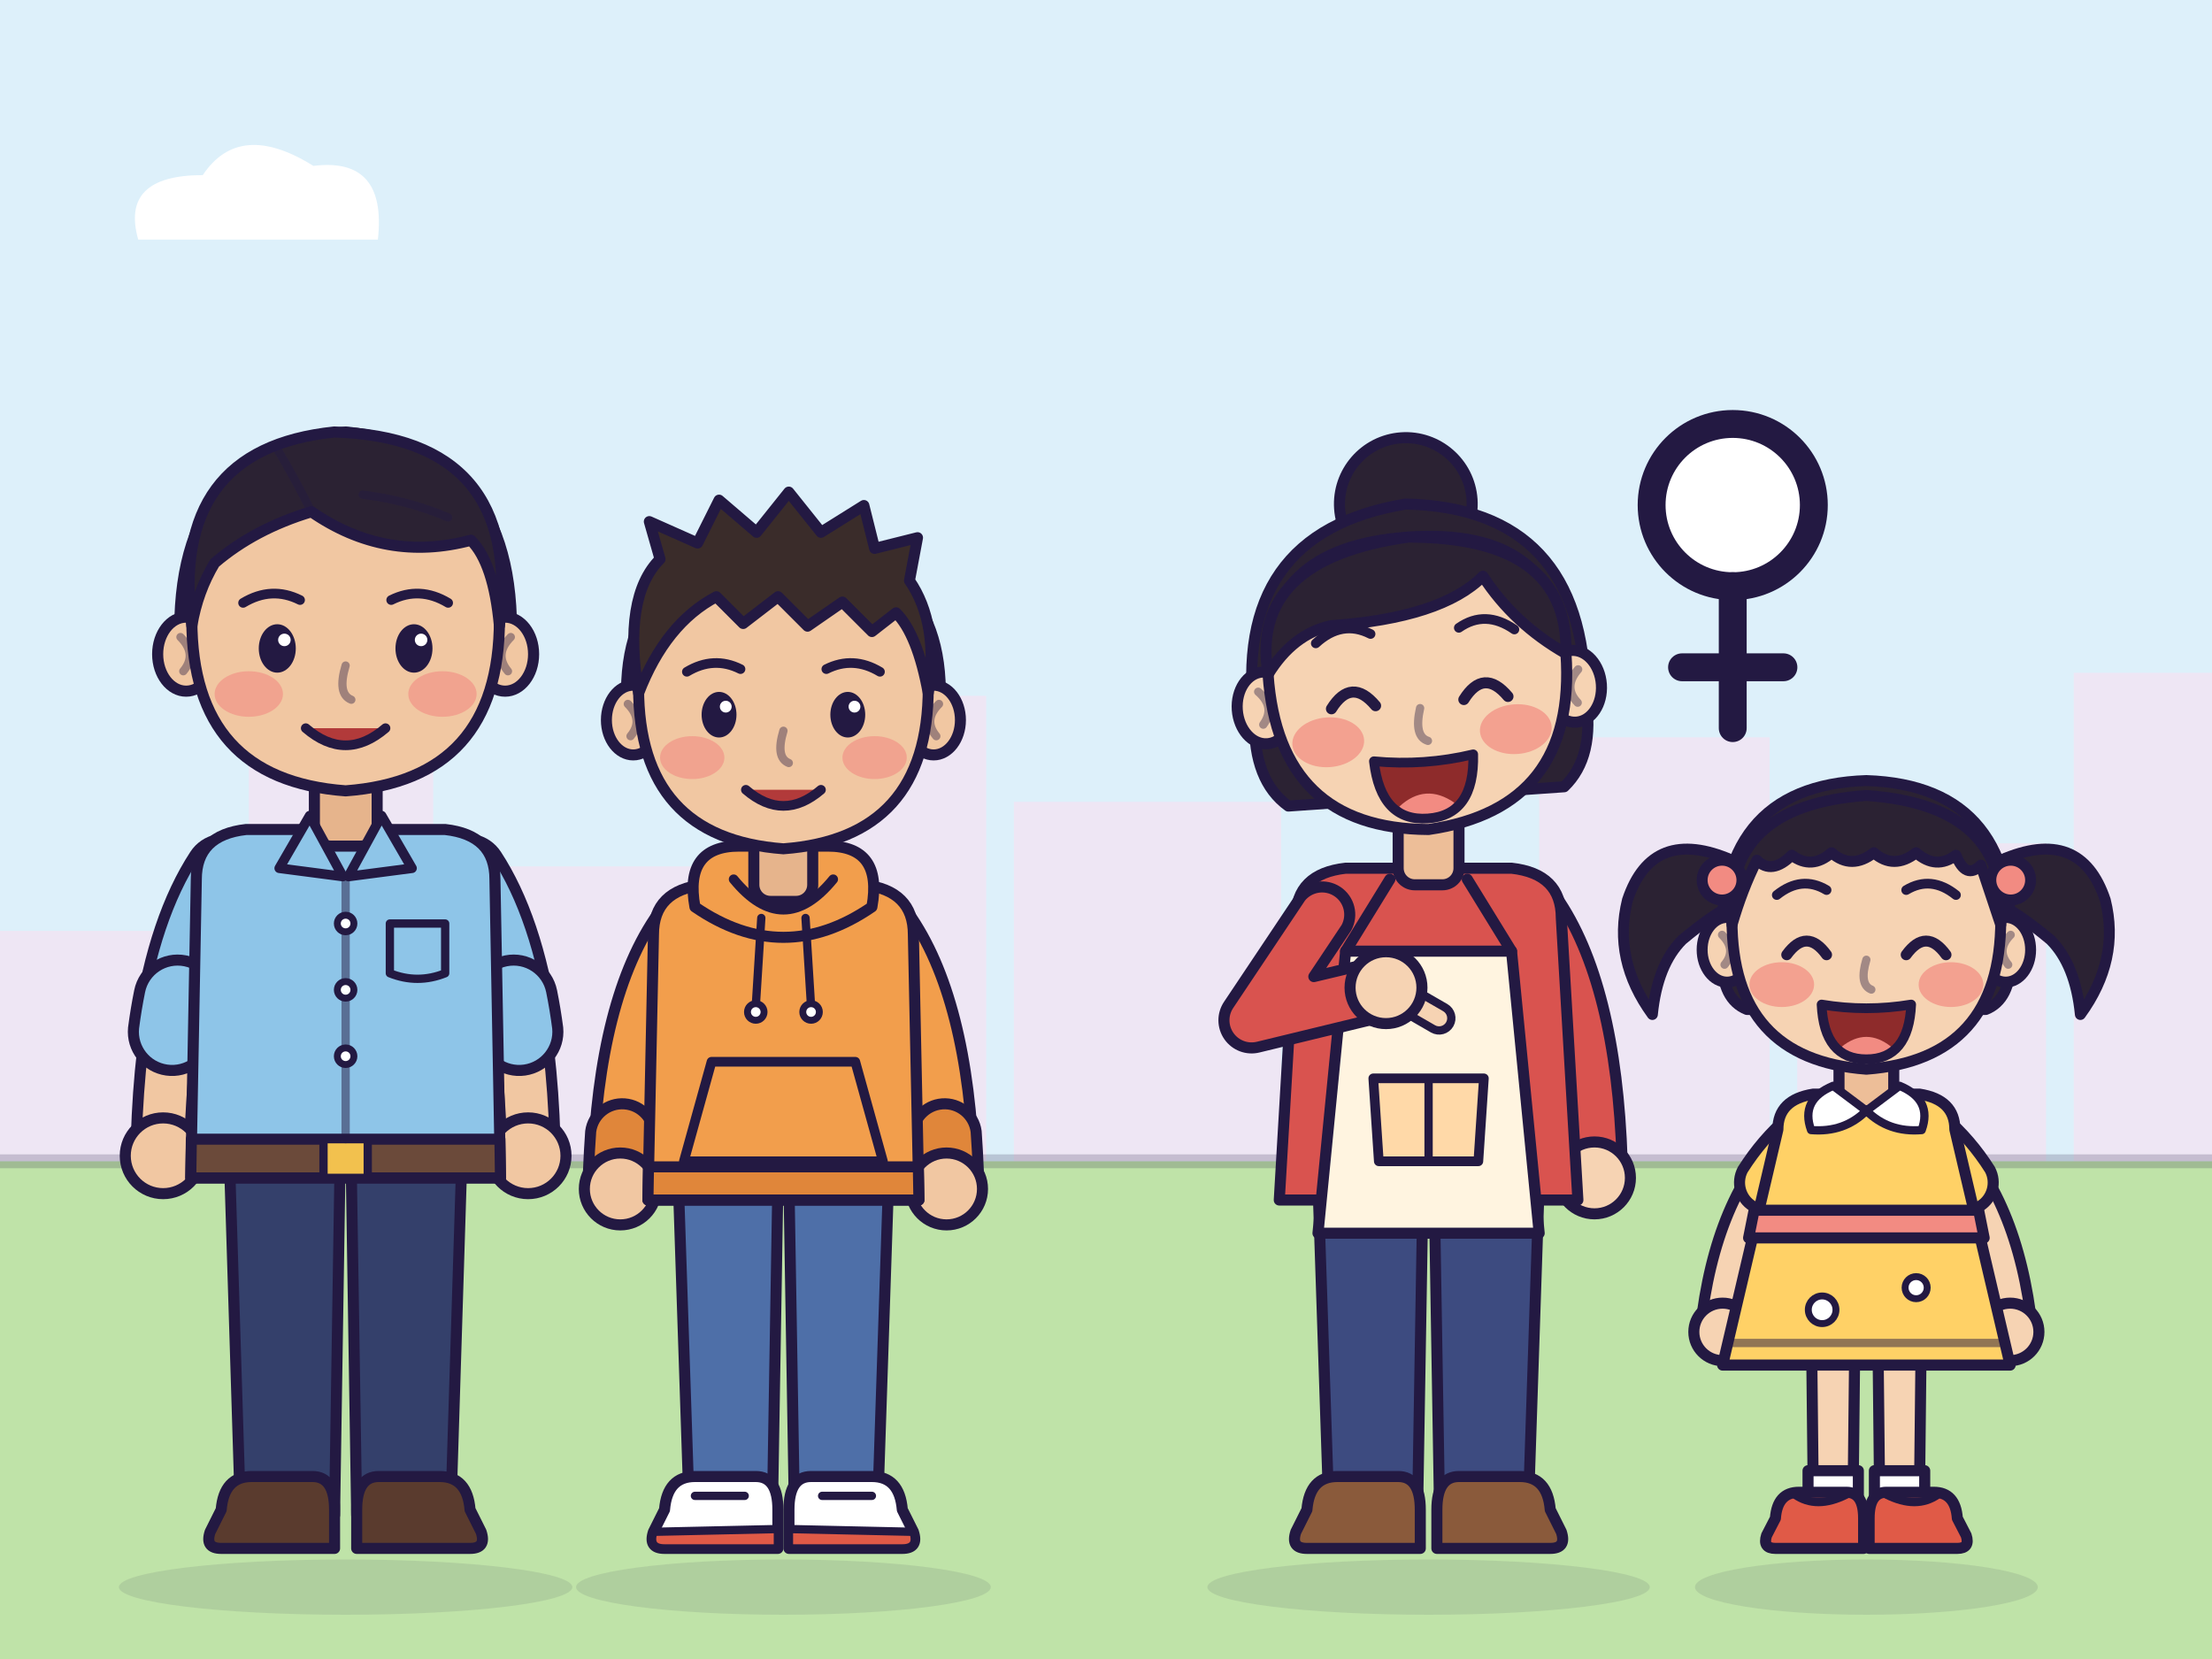
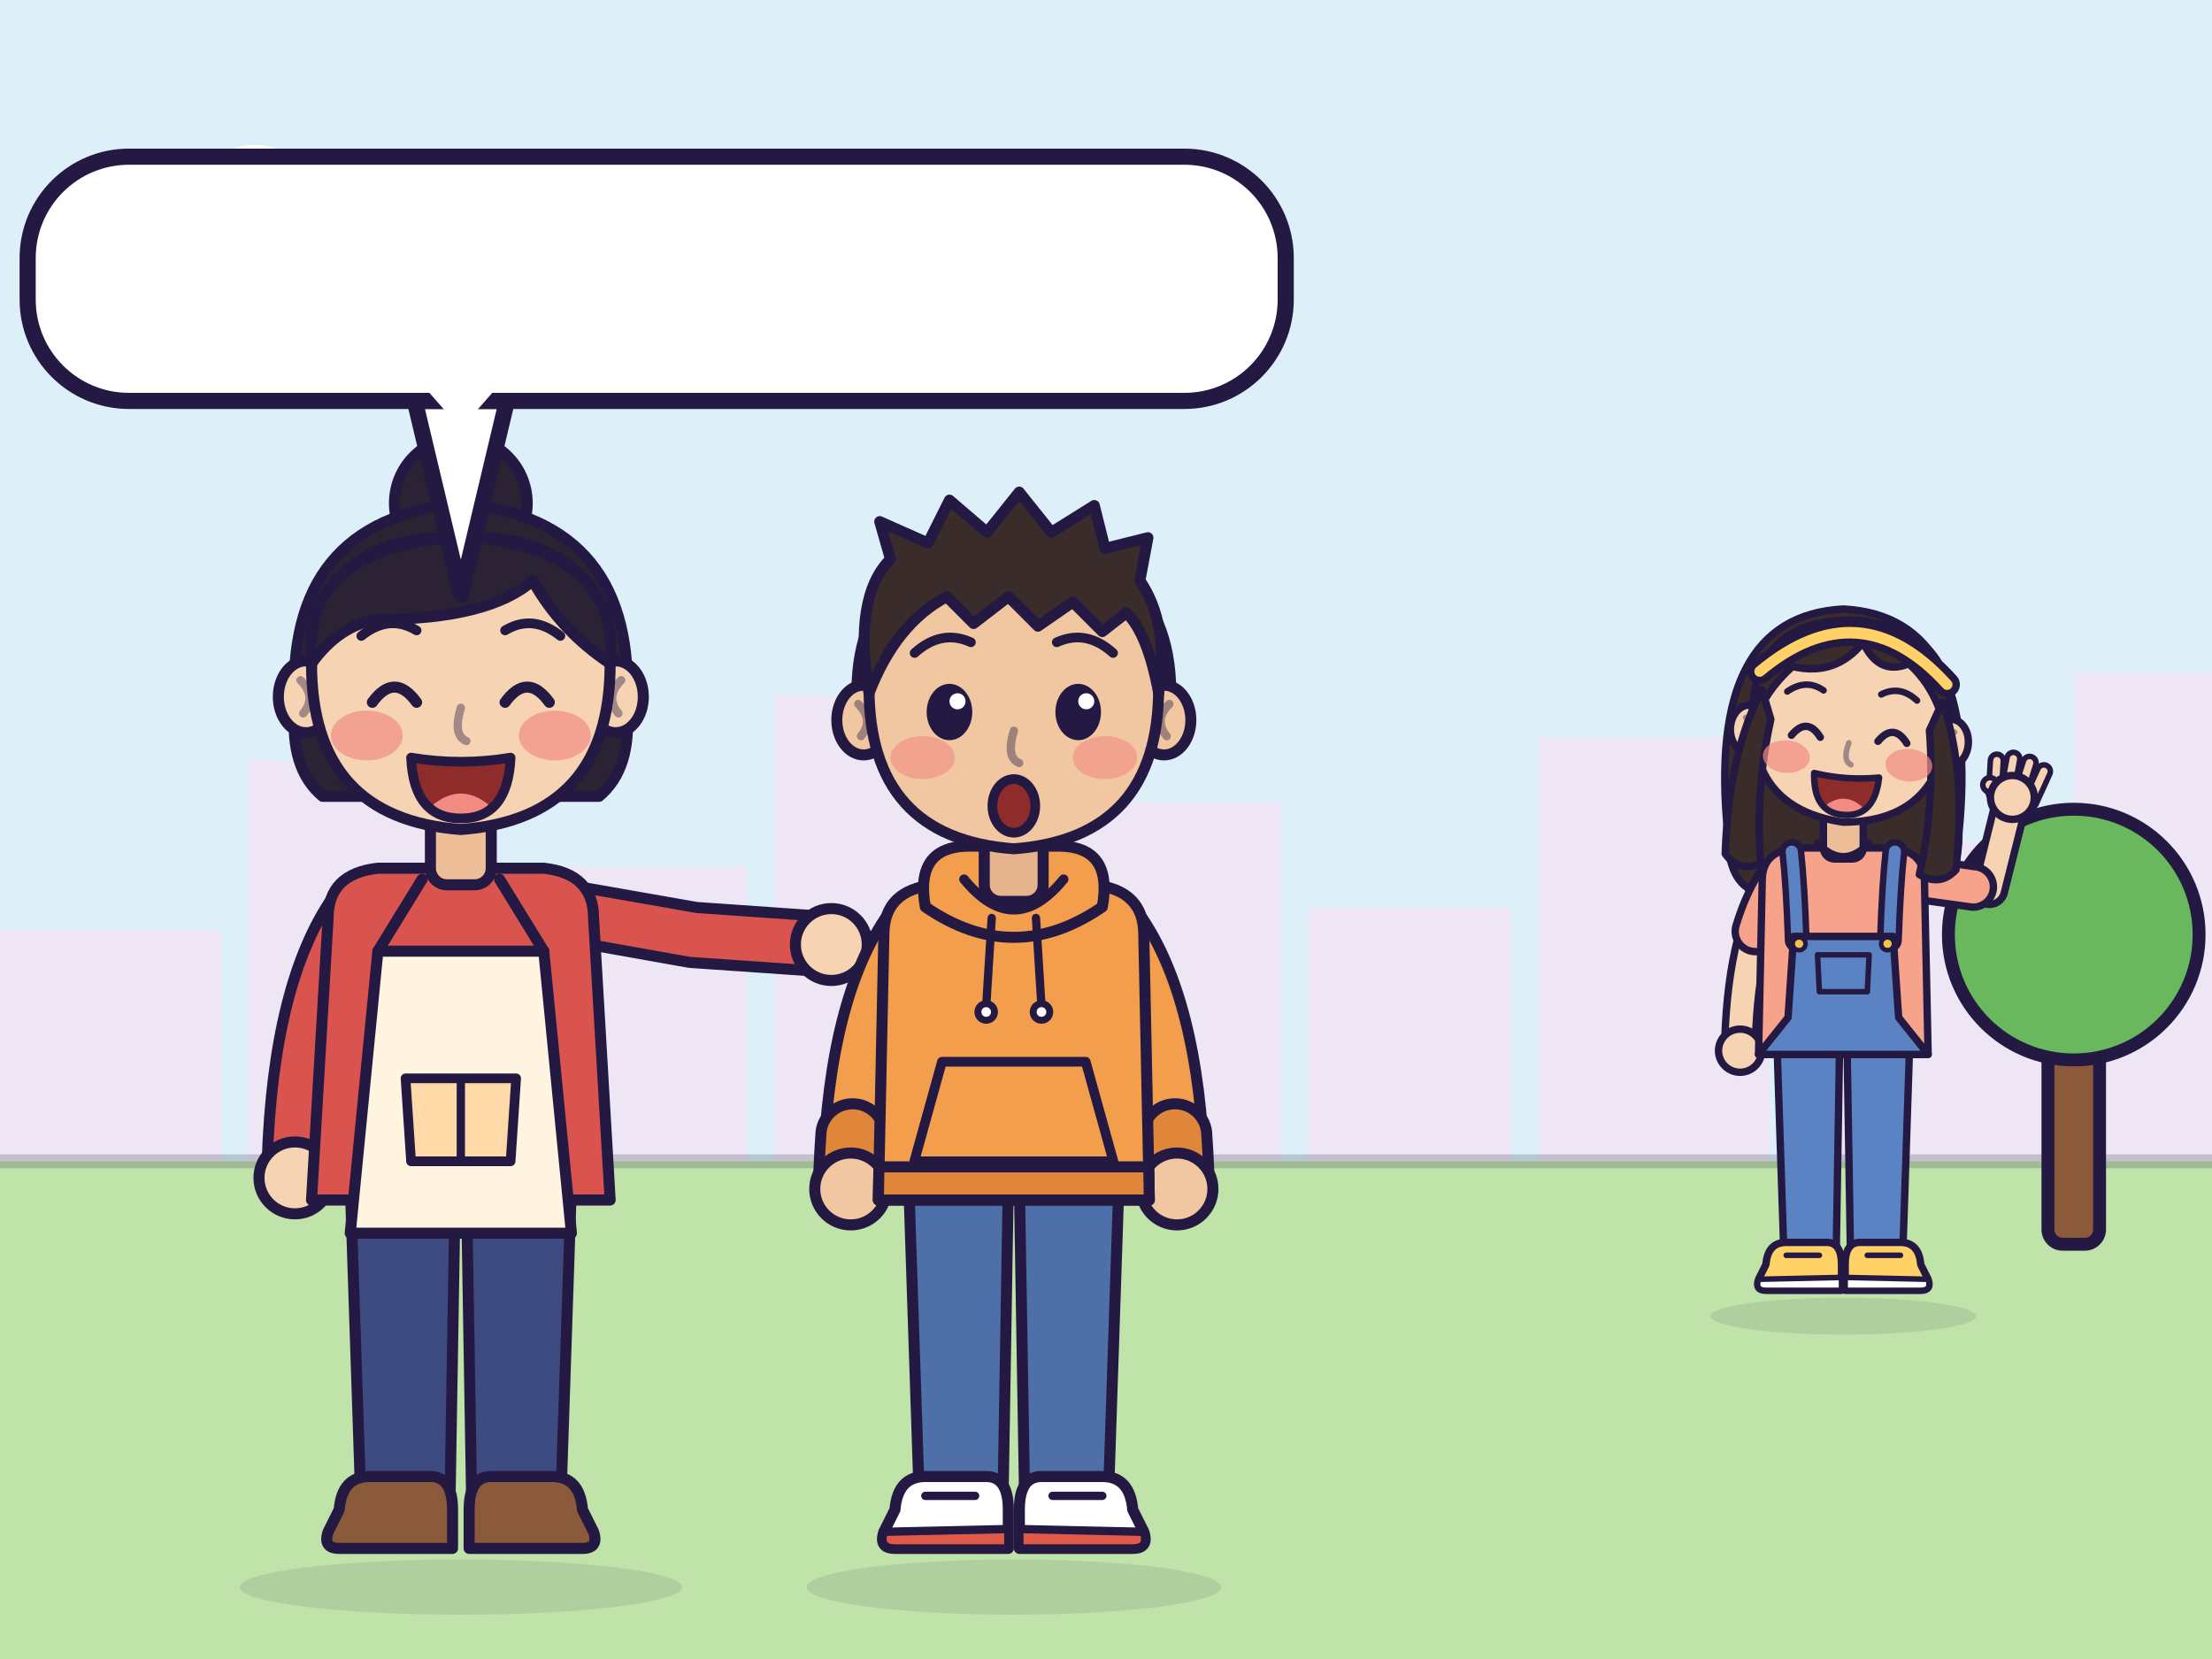
- <svg xmlns="http://www.w3.org/2000/svg" viewBox="0 0 480 360" role="img" aria-label="Mom and Little Sister (female) on the right, under the female sign ♀; Dad and Big Brother on the left.">
+ <svg xmlns="http://www.w3.org/2000/svg" viewBox="0 0 480 360" role="img" aria-label="Mom asks Big Brother, pointing at a girl waving from far away: &quot;那个女孩子是谁？&quot;">
  <g stroke="#231942" stroke-width="3.5" stroke-linejoin="round" stroke-linecap="round">
    <rect x="0" y="0" width="480" height="360" fill="#DDF0FA" stroke="none" />
    <rect x="0" y="202" width="48" height="50" fill="#EEE6F4" stroke="none" />
    <rect x="54" y="165" width="40" height="87" fill="#EEE6F4" stroke="none" />
    <rect x="100" y="188" width="62" height="64" fill="#EEE6F4" stroke="none" />
    <rect x="168" y="151" width="46" height="101" fill="#EEE6F4" stroke="none" />
    <rect x="220" y="174" width="58" height="78" fill="#EEE6F4" stroke="none" />
    <rect x="284" y="197" width="44" height="55" fill="#EEE6F4" stroke="none" />
    <rect x="334" y="160" width="50" height="92" fill="#EEE6F4" stroke="none" />
    <rect x="390" y="183" width="54" height="69" fill="#EEE6F4" stroke="none" />
    <rect x="450" y="146" width="30" height="106" fill="#EEE6F4" stroke="none" />
    <rect x="0" y="252" width="480" height="108" fill="#BFE3A8" stroke="none" />
    <path d="M0 252L480 252" fill="none" stroke-width="3" opacity="0.2" />
    <path d="M30 52Q26 38 44 38Q52 26 68 36Q84 34 82 52Z" fill="#FFFFFF" stroke="none" />
-     <g transform="translate(376 158) scale(1.1 1.1)">
-       <g class="prop p-gender target bob">
-         <circle cx="0" cy="-44" r="16" fill="#FFFFFF" stroke-width="5.5" />
-         <path d="M0-28L0 0M-10-12L10-12" fill="none" stroke-width="5.5" />
-       </g>
-     </g>
-     <g transform="translate(75 336) scale(0.6 0.6)">
-       <g class="char c-1 ch-baba">
+     <g transform="translate(450 270) scale(0.8 0.8)">
+       <g class="prop p-tree">
+         <rect x="-7" y="-60" width="14" height="60" rx="4" fill="#8A5A3B" />
+         <circle cx="0" cy="-84" r="34" fill="#69B85E" />
+       </g>
+     </g>
+     <g transform="translate(100 336) scale(0.6 0.6)">
+       <g class="char c-1 ch-mama">
        <g transform="translate(-150 -432)">
-           <ellipse class="shadow" cx="150" cy="446" rx="82" ry="10" fill="#231942" stroke="none" opacity="0.1" />
+           <ellipse class="shadow" cx="150" cy="446" rx="80" ry="10" fill="#231942" stroke="none" opacity="0.1" />
          <g class="figure" stroke="#231942" stroke-width="4" stroke-linejoin="round" stroke-linecap="round">
            <g class="legs">
-               <path d="M108 292L148 292L146 420L112 420Z" fill="#34406B" />
-               <path d="M192 292L152 292L154 420L188 420Z" fill="#34406B" />
-               <path d="M146 418Q146 406 138 406L116 406Q106 406 105 418L101 426Q99 432 105 432L146 432Z" fill="#5A3B2E" />
-               <path d="M154 418Q154 406 162 406L184 406Q194 406 195 418L199 426Q201 432 195 432L154 432Z" fill="#5A3B2E" />
-             </g>
-             <g transform="translate(150 292)">
+               <path d="M110 300L148 300L146 420L114 420Z" fill="#3D4B80" />
+               <path d="M190 300L152 300L154 420L186 420Z" fill="#3D4B80" />
+               <path d="M147 418Q147 406 139 406L117 406Q107 406 106 418L102 426Q100 432 106 432L147 432Z" fill="#8A5A3B" />
+               <path d="M153 418Q153 406 161 406L183 406Q193 406 194 418L198 426Q200 432 194 432L153 432Z" fill="#8A5A3B" />
+             </g>
+             <g transform="translate(150 300)">
              <g class="upper">
-                 <g transform="translate(-150 -292)">
-                   <g transform="translate(194 188)">
-                     <g class="arm-left">
-                       <g transform="translate(-194 -188)">
-                         <path d="M185.9 193.3Q204.4 221.7 206.3 284.3A9.7 9.7 0 0 0 225.7 283.7Q223.6 215.7 202.1 182.7A9.7 9.7 0 0 0 185.9 193.3Z" fill="#F1C7A2" />
-                         <path d="M183.5 194.8Q195.2 212.8 200.2 245.5A12.5 12.5 0 0 0 224.9 241.7Q219.2 203.7 204.5 181.2A12.5 12.5 0 0 0 183.5 194.8Z" fill="#8EC5E8" />
-                         <path d="M197 236Q198.1 241.6 199 247.7A14 14 0 0 0 226.7 243.8Q225.8 236.9 224.5 230.5A14 14 0 0 0 197 236Z" fill="#8EC5E8" />
-                         <circle class="hand" cx="216" cy="290" r="13.7" fill="#F1C7A2" />
-                       </g>
-                     </g>
-                   </g>
-                   <g transform="translate(106 188)">
+                 <g transform="translate(-150 -300)">
+                   <g transform="translate(188 202)">
+                     <g class="arm-left act">
+                       <g transform="translate(-188 -202)">
+                         <path d="M186.3 211.8L232.4 220A10 10 0 0 0 233.4 220.1L278.3 223.2A10 10 0 0 0 279.7 203.3L235.3 200.2L189.7 192.2A10 10 0 0 0 186.3 211.8Z" fill="#D9534F" />
+                         <path d="M283.7 218L305.7 219.6A4.4 4.4 0 0 0 306.3 210.7L284.3 209.2A4.4 4.4 0 0 0 283.7 218Z" fill="#F6D3B3" stroke-width="3" />
+                         <circle class="hand" cx="284" cy="213.6" r="13" fill="#F6D3B3" />
+                       </g>
+                     </g>
+                   </g>
+                   <g transform="translate(112 202)">
                    <g class="arm-right">
-                       <g transform="translate(-106 -188)">
-                         <path d="M97.9 182.7Q76.4 215.7 74.3 283.7A9.7 9.7 0 0 0 93.7 284.3Q95.6 221.7 114.1 193.3A9.7 9.7 0 0 0 97.9 182.7Z" fill="#F1C7A2" />
-                         <path d="M95.5 181.2Q80.8 203.7 75.1 241.7A12.5 12.5 0 0 0 99.8 245.5Q104.8 212.8 116.5 194.8A12.5 12.5 0 0 0 95.5 181.2Z" fill="#8EC5E8" />
-                         <path d="M75.5 230.5Q74.2 236.9 73.3 243.8A14 14 0 0 0 101 247.7Q101.9 241.6 103 236A14 14 0 0 0 75.5 230.5Z" fill="#8EC5E8" />
-                         <circle class="hand" cx="84" cy="290" r="13.7" fill="#F1C7A2" />
+                       <g transform="translate(-112 -202)">
+                         <path d="M103.8 196.3Q82.1 227.5 80 291.7A10 10 0 0 0 100 292.3Q101.9 234.1 120.2 207.7A10 10 0 0 0 103.8 196.3Z" fill="#D9534F" />
+                         <circle class="hand" cx="90" cy="298" r="13" fill="#F6D3B3" />
                      </g>
                    </g>
                  </g>
                  <g class="body">
-                     <path d="M96 190Q96 174 114 172L186 172Q204 174 204 190L206 298L94 298Z" fill="#8EC5E8" />
-                     <path d="M94.2 284L205.8 284L206 298L94 298Z" fill="#6B4A3A" />
-                     <path d="M142 284L158 284L158 298L142 298Z" fill="#F2C14E" stroke-width="3" />
+                     <path d="M102 204Q102 188 120 186L180 186Q198 188 198 204L204 306L96 306Z" fill="#D9534F" />
+                     <path class="apron" d="M120 216L180 216L190 318L110 318Z" fill="#FFF4E0" />
+                     <path d="M120 216L136 190M180 216L164 190" fill="none" stroke-width="4" />
+                     <path d="M130 262L170 262L168 292L132 292Z" fill="#FFD9A8" stroke-width="3.5" />
+                     <path d="M150 262L150 292" fill="none" stroke-width="3" />
                    <g class="neck">
-                       <rect x="138.7" y="150" width="22.7" height="28" rx="6" fill="#E6B48C" />
-                     </g>
-                     <g class="collar">
-                       <path d="M137 167L126 186L149 189Z" fill="#8EC5E8" stroke-width="3.5" />
-                       <path d="M163 167L174 186L151 189Z" fill="#8EC5E8" stroke-width="3.5" />
-                     </g>
-                     <path d="M150 189L150 284" fill="none" stroke-width="3" opacity="0.5" />
-                     <g class="buttons">
-                       <circle cx="150" cy="206" r="3" fill="#FFFFFF" stroke-width="2.5" />
-                       <circle cx="150" cy="230" r="3" fill="#FFFFFF" stroke-width="2.5" />
-                       <circle cx="150" cy="254" r="3" fill="#FFFFFF" stroke-width="2.5" />
-                     </g>
-                     <path d="M166 206L186 206L186 224Q176 228 166 224Z" fill="#8EC5E8" stroke-width="3" />
-                   </g>
-                   <g transform="translate(150 158)">
+                       <rect x="139" y="164" width="22" height="28" rx="6" fill="#EDBE98" />
+                     </g>
+                   </g>
+                   <g transform="translate(150 172)">
                    <g class="head">
-                       <g transform="translate(-150 -158)">
-                         <g transform="translate(150 102.4) scale(1.03)" stroke-width="3.9">
+                       <g transform="translate(-150 -172)">
+                         <g transform="translate(150 118) scale(1)" stroke-width="4">
                          <g class="hair-back">
-                             <path d="M-58 6Q-62-66 0-72Q62-66 58 6Z" fill="#2B2233" />
+                             <circle cx="0" cy="-64" r="24" fill="#2B2233" />
+                             <path d="M-60 10Q-64-58 0-64Q64-58 60 10Q62 32 50 42L-50 42Q-62 32-60 10Z" fill="#2B2233" />
                          </g>
                          <g class="ears">
-                             <ellipse cx="-56" cy="6" rx="10" ry="13" fill="#F1C7A2" />
-                             <ellipse cx="56" cy="6" rx="10" ry="13" fill="#F1C7A2" />
-                             <path d="M-58 0Q-52 6-57 12" fill="none" stroke-width="2.9" opacity="0.4" />
-                             <path d="M58 0Q52 6 57 12" fill="none" stroke-width="2.9" opacity="0.4" />
-                           </g>
-                           <path class="face" d="M-54-6Q-54-52 0-52Q54-52 54-6Q54 50 0 54Q-54 50-54-6Z" fill="#F1C7A2" />
+                             <ellipse cx="-56" cy="6" rx="10" ry="13" fill="#F6D3B3" />
+                             <ellipse cx="56" cy="6" rx="10" ry="13" fill="#F6D3B3" />
+                             <path d="M-58 0Q-52 6-57 12" fill="none" stroke-width="3" opacity="0.4" />
+                             <path d="M58 0Q52 6 57 12" fill="none" stroke-width="3" opacity="0.4" />
+                           </g>
+                           <path class="face" d="M-54-6Q-54-52 0-52Q54-52 54-6Q54 50 0 54Q-54 50-54-6Z" fill="#F6D3B3" />
                          <g class="hair">
-                             <path d="M-54-4Q-62-66-4-72Q62-70 54-4Q52-26 44-34Q14-26-12-44Q-32-38-46-26Q-52-16-54-4Z" fill="#2B2233" />
-                             <path d="M-12-44Q-18-56-24-66M6-50Q22-48 36-42" fill="none" stroke-width="2.9" opacity="0.5" />
+                             <path d="M-54-6Q-58-48 0-52Q58-48 54-6Q36-18 26-36Q10-22-30-22Q-44-20-54-6Z" fill="#2B2233" />
                          </g>
                          <g class="cheeks">
-                             <ellipse cx="-34" cy="20" rx="12" ry="8" fill="#F28B82" stroke="none" opacity="0.6" />
-                             <ellipse cx="34" cy="20" rx="12" ry="8" fill="#F28B82" stroke="none" opacity="0.6" />
+                             <ellipse cx="-34" cy="20" rx="13" ry="9" fill="#F28B82" stroke="none" opacity="0.7" />
+                             <ellipse cx="34" cy="20" rx="13" ry="9" fill="#F28B82" stroke="none" opacity="0.7" />
                          </g>
                          <g class="brows">
-                             <path d="M-36-12Q-26-18-16-13M16-13Q26-18 36-12" fill="none" stroke-width="3.4" />
+                             <path d="M-36-16Q-26-24-16-18M16-18Q26-24 36-16" fill="none" stroke-width="3.5" />
                          </g>
                          <g transform="translate(0 4)">
                            <g class="eyes">
                              <g transform="translate(0 -4)">
-                                 <ellipse cx="-24" cy="4" rx="6.5" ry="8.5" fill="#231942" stroke="none" />
-                                 <ellipse cx="24" cy="4" rx="6.5" ry="8.5" fill="#231942" stroke="none" />
-                                 <circle cx="-21.5" cy="1" r="2.2" fill="#FFFFFF" stroke="none" />
-                                 <circle cx="26.5" cy="1" r="2.2" fill="#FFFFFF" stroke="none" />
+                                 <path d="M-32 8Q-24-3-16 8M16 8Q24-3 32 8" fill="none" stroke-width="4" />
                              </g>
                            </g>
                          </g>
                          <g class="nose">
-                             <path d="M0 10Q-3 20 2 22" fill="none" stroke-width="2.9" opacity="0.4" />
+                             <path d="M0 10Q-3 20 2 22" fill="none" stroke-width="3" opacity="0.4" />
                          </g>
                          <g class="mouth">
-                             <path d="M-14 32Q0 44 14 32" fill="#B23A3A" stroke-width="3.4" />
+                             <path d="M-18 28Q0 31 18 28Q17 50 0 50Q-17 50-18 28Z" fill="#8E2B2B" stroke="none" />
+                             <path d="M-10 45Q0 37 10 45Q6 50 0 50Q-6 50-10 45Z" fill="#F28B82" stroke="none" />
+                             <path d="M-18 28Q0 31 18 28Q17 50 0 50Q-17 50-18 28Z" fill="none" stroke-width="3.5" />
                          </g>
                        </g>
                      </g>
                    </g>
                  </g>
                </g>
              </g>
            </g>
          </g>
        </g>
      </g>
    </g>
-     <g transform="translate(170 336) scale(0.6 0.6)">
+     <g transform="translate(220 336) scale(0.6 0.6)">
      <g class="char c-2 ch-gege">
        <g transform="translate(-150 -432)">
          <ellipse class="shadow" cx="150" cy="446" rx="75" ry="10" fill="#231942" stroke="none" opacity="0.1" />
          <g class="figure" stroke="#231942" stroke-width="4" stroke-linejoin="round" stroke-linecap="round">
            <g class="legs">
              <path d="M112 300L148 300L146 420L116 420Z" fill="#4E6FA8" />
              <path d="M188 300L152 300L154 420L184 420Z" fill="#4E6FA8" />
              <path d="M148 418Q148 406 140 406L118 406Q108 406 107 418L103 426Q101 432 107 432L148 432Z" fill="#FFFFFF" />
              <path d="M103 426Q101 432 107 432L148 432L148 425Z" fill="#E05A47" stroke-width="3" />
              <path d="M118 413L136 413" fill="none" stroke-width="3" />
              <path d="M152 418Q152 406 160 406L182 406Q192 406 193 418L197 426Q199 432 193 432L152 432Z" fill="#FFFFFF" />
              <path d="M197 426Q199 432 193 432L152 432L152 425Z" fill="#E05A47" stroke-width="3" />
              <path d="M182 413L164 413" fill="none" stroke-width="3" />
            </g>
            <g transform="translate(150 300)">
              <g class="upper">
                <g transform="translate(-150 -300)">
                  <g transform="translate(187 208)">
                    <g class="arm-left">
                      <g transform="translate(-187 -208)">
                        <path d="M178.8 213.8Q197.1 239.5 199 296.3A10 10 0 0 0 219 295.7Q216.9 232.8 195.2 202.2A10 10 0 0 0 178.8 213.8Z" fill="#F29E4C" />
                        <path d="M196.8 282.9Q197.3 289.4 197.5 296.4A11.5 11.5 0 0 0 220.5 295.6Q220.2 288.2 219.7 281.2A11.5 11.5 0 0 0 196.8 282.9Z" fill="#E0863A" />
                        <circle class="hand" cx="209" cy="302" r="13" fill="#F1C7A2" />
                      </g>
                    </g>
                  </g>
                  <g transform="translate(113 208)">
                    <g class="arm-right">
                      <g transform="translate(-113 -208)">
                        <path d="M104.8 202.2Q83.1 232.8 81 295.7A10 10 0 0 0 101 296.3Q102.9 239.5 121.2 213.8A10 10 0 0 0 104.8 202.2Z" fill="#F29E4C" />
                        <path d="M80.3 281.2Q79.8 288.2 79.5 295.6A11.5 11.5 0 0 0 102.5 296.4Q102.7 289.4 103.2 282.9A11.5 11.5 0 0 0 80.3 281.2Z" fill="#E0863A" />
                        <circle class="hand" cx="91" cy="302" r="13" fill="#F1C7A2" />
                      </g>
                    </g>
                  </g>
                  <g class="body">
                    <path d="M103 210Q103 194 121 192L179 192Q197 194 197 210L199 306L101 306Z" fill="#F29E4C" />
                    <path d="M101.2 294L198.8 294L199 306L101 306Z" fill="#E0863A" />
                    <path class="hood" d="M118 200Q114 178 134 178L166 178Q186 178 182 200Q150 222 118 200Z" fill="#F29E4C" />
                    <g class="neck">
                      <rect x="139.3" y="171" width="21.3" height="27" rx="6" fill="#E6B48C" />
                    </g>
                    <path d="M132 190Q150 212 168 190" fill="none" stroke-width="3.5" />
                    <path d="M142 204L140 236M158 204L160 236" fill="none" stroke-width="3" />
                    <circle cx="140" cy="238" r="3" fill="#FFFFFF" stroke-width="2.5" />
                    <circle cx="160" cy="238" r="3" fill="#FFFFFF" stroke-width="2.5" />
                    <path class="pocket" d="M124 256L176 256L186 292L114 292Z" fill="#F29E4C" stroke-width="3.5" />
                  </g>
                  <g transform="translate(150 179)">
                    <g class="head">
                      <g transform="translate(-150 -179)">
                        <g transform="translate(150 126.6) scale(0.97)" stroke-width="4.1">
                          <g class="hair-back">
                            <path d="M-58 6Q-64-56 0-62Q64-56 58 6Z" fill="#3A2C2A" />
                          </g>
                          <g class="ears">
                            <ellipse cx="-56" cy="6" rx="10" ry="13" fill="#F1C7A2" />
                            <ellipse cx="56" cy="6" rx="10" ry="13" fill="#F1C7A2" />
                            <path d="M-58 0Q-52 6-57 12" fill="none" stroke-width="3.1" opacity="0.4" />
                            <path d="M58 0Q52 6 57 12" fill="none" stroke-width="3.1" opacity="0.4" />
                          </g>
                          <path class="face" d="M-54-6Q-54-52 0-52Q54-52 54-6Q54 50 0 54Q-54 50-54-6Z" fill="#F1C7A2" />
                          <g class="hair">
                            <path d="M-54-4Q-60-40-46-54L-50-68L-32-60L-24-76L-10-64L2-79L14-64L30-74L34-58L50-62L47-46Q58-30 54-4Q50-26 42-34L33-27L22-38L9-29L-2-40L-15-30L-25-40Q-44-30-54-4Z" fill="#3A2C2A" />
                          </g>
                          <g class="cheeks">
                            <ellipse cx="-34" cy="20" rx="12" ry="8" fill="#F28B82" stroke="none" opacity="0.6" />
                            <ellipse cx="34" cy="20" rx="12" ry="8" fill="#F28B82" stroke="none" opacity="0.6" />
                          </g>
                          <g class="brows">
-                             <path d="M-36-12Q-26-18-16-13M16-13Q26-18 36-12" fill="none" stroke-width="3.6" />
+                             <path d="M-37-19Q-27-28-16-23M16-23Q27-28 37-19" fill="none" stroke-width="3.6" />
                          </g>
                          <g transform="translate(0 4)">
                            <g class="eyes">
                              <g transform="translate(0 -4)">
-                                 <ellipse cx="-24" cy="4" rx="6.5" ry="8.5" fill="#231942" stroke="none" />
-                                 <ellipse cx="24" cy="4" rx="6.5" ry="8.5" fill="#231942" stroke="none" />
-                                 <circle cx="-21.5" cy="1" r="2.2" fill="#FFFFFF" stroke="none" />
-                                 <circle cx="26.5" cy="1" r="2.2" fill="#FFFFFF" stroke="none" />
+                                 <ellipse cx="-24" cy="3" rx="8.5" ry="10.5" fill="#231942" stroke="none" />
+                                 <ellipse cx="24" cy="3" rx="8.5" ry="10.5" fill="#231942" stroke="none" />
+                                 <circle cx="-21" cy="-1" r="3" fill="#FFFFFF" stroke="none" />
+                                 <circle cx="27" cy="-1" r="3" fill="#FFFFFF" stroke="none" />
                              </g>
                            </g>
                          </g>
                          <g class="nose">
                            <path d="M0 10Q-3 20 2 22" fill="none" stroke-width="3.1" opacity="0.4" />
                          </g>
                          <g class="mouth">
-                             <path d="M-14 32Q0 44 14 32" fill="#B23A3A" stroke-width="3.6" />
+                             <ellipse cx="0" cy="38" rx="8" ry="10" fill="#8E2B2B" stroke-width="3.6" />
                          </g>
                        </g>
                      </g>
                    </g>
                  </g>
                </g>
              </g>
            </g>
          </g>
        </g>
      </g>
    </g>
-     <g transform="translate(310 336) scale(0.6 0.6)">
-       <g class="char c-3 ch-mama">
+     <g transform="translate(400 280) scale(0.4 0.4)">
+       <g class="char c-3 ch-friend">
        <g transform="translate(-150 -432)">
-           <ellipse class="shadow" cx="150" cy="446" rx="80" ry="10" fill="#231942" stroke="none" opacity="0.1" />
+           <ellipse class="shadow" cx="150" cy="446" rx="72" ry="10" fill="#231942" stroke="none" opacity="0.1" />
          <g class="figure" stroke="#231942" stroke-width="4" stroke-linejoin="round" stroke-linecap="round">
            <g class="legs">
-               <path d="M110 300L148 300L146 420L114 420Z" fill="#3D4B80" />
-               <path d="M190 300L152 300L154 420L186 420Z" fill="#3D4B80" />
-               <path d="M147 418Q147 406 139 406L117 406Q107 406 106 418L102 426Q100 432 106 432L147 432Z" fill="#8A5A3B" />
-               <path d="M153 418Q153 406 161 406L183 406Q193 406 194 418L198 426Q200 432 194 432L153 432Z" fill="#8A5A3B" />
-             </g>
-             <g transform="translate(150 300)">
+               <path d="M114 298L148 298L146 420L118 420Z" fill="#5B83C4" />
+               <path d="M186 298L152 298L154 420L182 420Z" fill="#5B83C4" />
+               <path d="M149 418Q149 406 141 406L119 406Q109 406 108 418L104 426Q102 432 108 432L149 432Z" fill="#FFD166" />
+               <path d="M104 426Q102 432 108 432L149 432L149 425Z" fill="#FFFFFF" stroke-width="3" />
+               <path d="M119 413L137 413" fill="none" stroke-width="3" />
+               <path d="M151 418Q151 406 159 406L181 406Q191 406 192 418L196 426Q198 432 192 432L151 432Z" fill="#FFD166" />
+               <path d="M196 426Q198 432 192 432L151 432L151 425Z" fill="#FFFFFF" stroke-width="3" />
+               <path d="M181 413L163 413" fill="none" stroke-width="3" />
+             </g>
+             <g transform="translate(150 298)">
              <g class="upper">
-                 <g transform="translate(-150 -300)">
-                   <g transform="translate(188 202)">
+                 <g transform="translate(-150 -298)">
+                   <g class="hair-far" transform="translate(150 125.1) scale(0.98)" stroke-width="4.1">
+                     <path d="M-64 60Q-76-60 0-64Q76-60 64 60Q64 86 50 92L-50 92Q-64 86-64 60Z" fill="#3A2C2A" />
+                   </g>
+                   <g transform="translate(184 208)">
                    <g class="arm-left">
-                       <g transform="translate(-188 -202)">
-                         <path d="M179.8 207.7Q198.1 234.1 200 292.3A10 10 0 0 0 220 291.7Q217.9 227.5 196.2 196.3A10 10 0 0 0 179.8 207.7Z" fill="#D9534F" />
-                         <circle class="hand" cx="210" cy="298" r="13" fill="#F6D3B3" />
+                       <g transform="translate(-184 -208)">
+                         <path d="M182.8 216.2L228.2 222.6A8.3 8.3 0 0 0 237.3 216.4L248 173.7A8.3 8.3 0 0 0 231.9 169.7L223.1 205.1L185.2 199.8A8.3 8.3 0 0 0 182.8 216.2Z" fill="#F6D3B3" />
+                         <path d="M182.5 218.9L219.8 224.1A11 11 0 0 0 222.9 202.4L185.5 197.1A11 11 0 0 0 182.5 218.9Z" fill="#F7A38C" />
+                         <path d="M235.7 162.4L236.8 144.9A3.5 3.5 0 0 0 229.8 144.4L228.7 162A3.5 3.5 0 0 0 235.7 162.4Z" fill="#F6D3B3" stroke-width="3" />
+                         <path d="M242 164.4L245.7 144.3A3.5 3.5 0 0 0 238.8 143L235.1 163.1A3.5 3.5 0 0 0 242 164.4Z" fill="#F6D3B3" stroke-width="3" />
+                         <path d="M248.3 166.4L254.4 146.9A3.5 3.5 0 0 0 247.7 144.8L241.6 164.3A3.5 3.5 0 0 0 248.3 166.4Z" fill="#F6D3B3" stroke-width="3" />
+                         <path d="M254.5 168.4L262 151.9A3.5 3.5 0 0 0 255.6 149L248.1 165.5A3.5 3.5 0 0 0 254.5 168.4Z" fill="#F6D3B3" stroke-width="3" />
+                         <path d="M243.5 165.1L231.7 154.5A3.9 3.9 0 0 0 226.6 160.3L238.3 170.8A3.9 3.9 0 0 0 243.5 165.1Z" fill="#F6D3B3" stroke-width="3" />
+                         <circle class="hand" cx="241.7" cy="164.6" r="11.9" fill="#F6D3B3" />
+                       </g>
+                     </g>
+                   </g>
+                   <g transform="translate(116 208)">
+                     <g class="arm-right">
+                       <g transform="translate(-116 -208)">
+                         <path d="M109.2 203.2Q87.8 233.4 85.7 295.7A8.3 8.3 0 0 0 102.3 296.3Q104.2 238.9 122.8 212.8A8.3 8.3 0 0 0 109.2 203.2Z" fill="#F6D3B3" />
+                         <path d="M107 201.6Q97.6 214.9 91.8 234.1A11 11 0 0 0 112.9 240.4Q117.6 224.7 125 214.4A11 11 0 0 0 107 201.6Z" fill="#F7A38C" />
+                         <circle class="hand" cx="94" cy="302" r="11.7" fill="#F6D3B3" />
                      </g>
                    </g>
                  </g>
                  <g class="body">
-                     <path d="M102 204Q102 188 120 186L180 186Q198 188 198 204L204 306L96 306Z" fill="#D9534F" />
-                     <path class="apron" d="M120 216L180 216L190 318L110 318Z" fill="#FFF4E0" />
-                     <path d="M120 216L136 190M180 216L164 190" fill="none" stroke-width="4" />
-                     <path d="M130 262L170 262L168 292L132 292Z" fill="#FFD9A8" stroke-width="3.5" />
-                     <path d="M150 262L150 292" fill="none" stroke-width="3" />
+                     <path d="M106 209.6Q106 194 123.6 192L176.4 192Q194 194 194 209.6L196 304L104 304Z" fill="#F7A38C" />
                    <g class="neck">
-                       <rect x="139" y="164" width="22" height="28" rx="6" fill="#EDBE98" />
-                     </g>
-                   </g>
-                   <g transform="translate(150 172) rotate(-4)">
+                       <rect x="139.2" y="170" width="21.6" height="28" rx="6" fill="#EDBE98" />
+                     </g>
+                     <path d="M136 189Q150 204 164 189" fill="none" stroke-width="3.5" />
+                     <path d="M130 241.8Q129 211.6 127 193.4A5 5 0 0 0 117 194.6Q119 212.4 120 242.2A5 5 0 0 0 130 241.8Z" fill="#5B83C4" stroke-width="3.5" />
+                     <path d="M180 242.2Q181 212.4 183 194.6A5 5 0 0 0 173 193.4Q171 211.6 170 241.8A5 5 0 0 0 180 242.2Z" fill="#5B83C4" stroke-width="3.5" />
+                     <path class="overalls" d="M123 240L177 240L180 284L196 304L104 304L120 284Z" fill="#5B83C4" />
+                     <path d="M136 250L164 250L163 270L137 270Z" fill="#5B83C4" stroke-width="3" />
+                     <circle cx="126" cy="244" r="3.5" fill="#F2C14E" stroke-width="2.5" />
+                     <circle cx="174" cy="244" r="3.5" fill="#F2C14E" stroke-width="2.5" />
+                   </g>
+                   <g transform="translate(150 178) rotate(4)">
                    <g class="head">
-                       <g transform="translate(-150 -172)">
-                         <g transform="translate(150 118) scale(1)" stroke-width="4">
-                           <g class="hair-back">
-                             <circle cx="0" cy="-64" r="24" fill="#2B2233" />
-                             <path d="M-60 10Q-64-58 0-64Q64-58 60 10Q62 32 50 42L-50 42Q-62 32-60 10Z" fill="#2B2233" />
-                           </g>
+                       <g transform="translate(-150 -178)">
+                         <g transform="translate(150 125.1) scale(0.98)" stroke-width="4.1">
                          <g class="ears">
                            <ellipse cx="-56" cy="6" rx="10" ry="13" fill="#F6D3B3" />
                            <ellipse cx="56" cy="6" rx="10" ry="13" fill="#F6D3B3" />
-                             <path d="M-58 0Q-52 6-57 12" fill="none" stroke-width="3" opacity="0.4" />
-                             <path d="M58 0Q52 6 57 12" fill="none" stroke-width="3" opacity="0.4" />
+                             <path d="M-58 0Q-52 6-57 12" fill="none" stroke-width="3.1" opacity="0.4" />
+                             <path d="M58 0Q52 6 57 12" fill="none" stroke-width="3.1" opacity="0.4" />
                          </g>
                          <path class="face" d="M-54-6Q-54-52 0-52Q54-52 54-6Q54 50 0 54Q-54 50-54-6Z" fill="#F6D3B3" />
                          <g class="hair">
-                             <path d="M-54-6Q-58-48 0-52Q58-48 54-6Q36-18 26-36Q10-22-30-22Q-44-20-54-6Z" fill="#2B2233" />
+                             <path d="M-54 4Q-60-56 0-58Q60-56 54 4Q48-22 30-36Q14-28 4-46Q-10-26-34-30Q-48-16-54 4Z" fill="#3A2C2A" />
+                             <path d="M-50-16Q-66 20-64 76Q-56 86-44 80Q-50 40-44 0Z" fill="#3A2C2A" />
+                             <path d="M50-16Q66 20 64 76Q56 86 44 80Q50 40 44 0Z" fill="#3A2C2A" />
+                             <path d="M-48.5-22.4Q0-69.1 48.5-22.4A5 5 0 0 0 55.5-29.6Q0-82.9-55.5-29.6A5 5 0 0 0-48.5-22.4Z" fill="#FFD166" />
                          </g>
                          <g class="cheeks">
                            <ellipse cx="-34" cy="20" rx="13" ry="9" fill="#F28B82" stroke="none" opacity="0.7" />
                            <ellipse cx="34" cy="20" rx="13" ry="9" fill="#F28B82" stroke="none" opacity="0.7" />
                          </g>
                          <g class="brows">
-                             <path d="M-36-16Q-26-24-16-18M16-18Q26-24 36-16" fill="none" stroke-width="3.5" />
+                             <path d="M-36-16Q-26-24-16-18M16-18Q26-24 36-16" fill="none" stroke-width="3.6" />
                          </g>
                          <g transform="translate(0 4)">
                            <g class="eyes">
                              <g transform="translate(0 -4)">
-                                 <path d="M-32 8Q-24-3-16 8M16 8Q24-3 32 8" fill="none" stroke-width="4" />
+                                 <path d="M-32 8Q-24-3-16 8M16 8Q24-3 32 8" fill="none" stroke-width="4.1" />
                              </g>
                            </g>
                          </g>
                          <g class="nose">
-                             <path d="M0 10Q-3 20 2 22" fill="none" stroke-width="3" opacity="0.4" />
+                             <path d="M0 10Q-3 20 2 22" fill="none" stroke-width="3.1" opacity="0.4" />
                          </g>
                          <g class="mouth">
                            <path d="M-18 28Q0 31 18 28Q17 50 0 50Q-17 50-18 28Z" fill="#8E2B2B" stroke="none" />
                            <path d="M-10 45Q0 37 10 45Q6 50 0 50Q-6 50-10 45Z" fill="#F28B82" stroke="none" />
-                             <path d="M-18 28Q0 31 18 28Q17 50 0 50Q-17 50-18 28Z" fill="none" stroke-width="3.5" />
+                             <path d="M-18 28Q0 31 18 28Q17 50 0 50Q-17 50-18 28Z" fill="none" stroke-width="3.6" />
                          </g>
                        </g>
-                       </g>
-                     </g>
-                   </g>
-                   <g transform="translate(112 202)">
-                     <g class="arm-right act">
-                       <g transform="translate(-112 -202)">
-                         <path d="M103.7 196.5L77.7 235.4A10 10 0 0 0 88.4 250.7L132.1 240.1A10 10 0 0 0 127.4 220.7L108.5 225.2L120.3 207.5A10 10 0 0 0 103.7 196.5Z" fill="#D9534F" />
-                         <path d="M132.4 233L151.6 244.1A4.4 4.4 0 0 0 156 236.4L136.9 225.4A4.4 4.4 0 0 0 132.4 233Z" fill="#F6D3B3" stroke-width="3" />
-                         <circle class="hand" cx="134.6" cy="229.2" r="13" fill="#F6D3B3" />
                      </g>
                    </g>
                  </g>
                </g>
              </g>
            </g>
          </g>
        </g>
      </g>
    </g>
-     <g transform="translate(405 336) scale(0.6 0.6)">
-       <g class="char c-4 ch-meimei">
-         <g transform="translate(-150 -432)">
-           <ellipse class="shadow" cx="150" cy="446" rx="62" ry="10" fill="#231942" stroke="none" opacity="0.1" />
-           <g class="figure" stroke="#231942" stroke-width="4" stroke-linejoin="round" stroke-linecap="round">
-             <g class="legs">
-               <path d="M129.9 329.7L146.1 329.7L145.1 422.6L130.9 422.6Z" fill="#F6D3B3" />
-               <path d="M128.9 403.9L147.1 403.9L147.1 422.6L128.9 422.6Z" fill="#FFFFFF" />
-               <path d="M153.9 329.7L170.1 329.7L169.1 422.6L154.9 422.6Z" fill="#F6D3B3" />
-               <path d="M152.9 403.9L171.1 403.9L171.1 422.6L152.9 422.6Z" fill="#FFFFFF" />
-               <path d="M149 421.1Q149 411.7 142.8 411.7L125.6 411.7Q117.8 411.7 117.1 421.1L113.9 427.3Q112.4 432 117.1 432L149 432Z" fill="#E05A47" />
-               <path d="M124.1 412.5Q131.9 418 142.8 412.5" fill="none" stroke-width="3" />
-               <path d="M151 421.1Q151 411.7 157.2 411.7L174.4 411.7Q182.2 411.7 182.9 421.1L186.1 427.3Q187.6 432 182.9 432L151 432Z" fill="#E05A47" />
-               <path d="M175.9 412.5Q168.1 418 157.2 412.5" fill="none" stroke-width="3" />
-             </g>
-             <g transform="translate(150 333.7)">
-               <g class="upper">
-                 <g transform="translate(-150 -333.7)">
-                   <g transform="translate(172 283.7)">
-                     <g class="arm-left">
-                       <g transform="translate(-172 -283.7)">
-                         <path d="M167.2 289.3Q189.1 308 194.7 348.7A7.4 7.4 0 0 0 209.3 346.7Q202.9 300.4 176.8 278.1A7.4 7.4 0 0 0 167.2 289.3Z" fill="#F6D3B3" />
-                         <path d="M165.5 291.3Q172.5 297.3 177.8 305.6A10 10 0 0 0 194.7 295Q187.8 284.1 178.5 276.1A10 10 0 0 0 165.5 291.3Z" fill="#FFD166" />
-                         <circle class="hand" cx="202" cy="353.7" r="10.4" fill="#F6D3B3" />
-                       </g>
-                     </g>
-                   </g>
-                   <g transform="translate(128 283.7)">
-                     <g class="arm-right">
-                       <g transform="translate(-128 -283.7)">
-                         <path d="M123.2 278.1Q97.1 300.4 90.7 346.7A7.4 7.4 0 0 0 105.3 348.7Q110.9 308 132.8 289.3A7.4 7.4 0 0 0 123.2 278.1Z" fill="#F6D3B3" />
-                         <path d="M121.5 276.1Q112.2 284.1 105.3 295A10 10 0 0 0 122.2 305.6Q127.5 297.3 134.5 291.3A10 10 0 0 0 121.5 276.1Z" fill="#FFD166" />
-                         <circle class="hand" cx="98" cy="353.7" r="10.4" fill="#F6D3B3" />
-                       </g>
-                     </g>
-                   </g>
-                   <g class="body">
-                     <path d="M118 280.5Q118 269.7 130.8 267.7L169.2 267.7Q182 269.7 182 280.5L202 365.7L98 365.7Z" fill="#FFD166" />
-                     <path d="M109.4 309.7L190.6 309.7L192.6 319.7L107.4 319.7Z" fill="#F28B82" />
-                     <g class="neck">
-                       <rect x="140.1" y="250.7" width="19.8" height="23" rx="6" fill="#EDBE98" />
-                     </g>
-                     <path d="M138 264.7Q126 269.7 130 280.7Q142 281.7 150 273.7Z" fill="#FFFFFF" stroke-width="3" />
-                     <path d="M162 264.7Q174 269.7 170 280.7Q158 281.7 150 273.7Z" fill="#FFFFFF" stroke-width="3" />
-                     <circle cx="134" cy="345.7" r="5" fill="#FFFFFF" stroke-width="2.5" />
-                     <circle cx="168" cy="337.7" r="4" fill="#FFFFFF" stroke-width="2.5" />
-                     <path d="M101.6 357.7L198.4 357.7" fill="none" stroke-width="3" opacity="0.5" />
-                   </g>
-                   <g transform="translate(150 258.7)">
-                     <g class="head">
-                       <g transform="translate(-150 -258.7)">
-                         <g transform="translate(150 210.1) scale(0.9)" stroke-width="4.4">
-                           <g class="hair-back">
-                             <path d="M-54-30Q-86-44-96-14Q-102 10-86 32Q-84 12-74 2Q-62-8-54-12Z" fill="#2B2233" />
-                             <path d="M54-30Q86-44 96-14Q102 10 86 32Q84 12 74 2Q62-8 54-12Z" fill="#2B2233" />
-                             <path d="M-58 10Q-62-60 0-62Q62-60 58 10Q58 26 48 30L-48 30Q-58 26-58 10Z" fill="#2B2233" />
-                           </g>
-                           <g class="ears">
-                             <ellipse cx="-56" cy="6" rx="10" ry="13" fill="#F6D3B3" />
-                             <ellipse cx="56" cy="6" rx="10" ry="13" fill="#F6D3B3" />
-                             <path d="M-58 0Q-52 6-57 12" fill="none" stroke-width="3.3" opacity="0.4" />
-                             <path d="M58 0Q52 6 57 12" fill="none" stroke-width="3.3" opacity="0.4" />
-                           </g>
-                           <path class="face" d="M-54-6Q-54-52 0-52Q54-52 54-6Q54 50 0 54Q-54 50-54-6Z" fill="#F6D3B3" />
-                           <g class="hair">
-                             <path d="M-54-4Q-58-52 0-56Q58-52 54-4Q50-16 46-28Q40-22 36-32Q28-26 20-33Q11-26 3-33Q-6-26-14-33Q-22-26-30-32Q-38-24-44-30Q-50-18-54-4Z" fill="#2B2233" />
-                             <circle cx="-58" cy="-22" r="8" fill="#F28B82" />
-                             <circle cx="58" cy="-22" r="8" fill="#F28B82" />
-                           </g>
-                           <g class="cheeks">
-                             <ellipse cx="-34" cy="20" rx="13" ry="9" fill="#F28B82" stroke="none" opacity="0.7" />
-                             <ellipse cx="34" cy="20" rx="13" ry="9" fill="#F28B82" stroke="none" opacity="0.7" />
-                           </g>
-                           <g class="brows">
-                             <path d="M-36-16Q-26-24-16-18M16-18Q26-24 36-16" fill="none" stroke-width="3.9" />
-                           </g>
-                           <g transform="translate(0 4)">
-                             <g class="eyes">
-                               <g transform="translate(0 -4)">
-                                 <path d="M-32 8Q-24-3-16 8M16 8Q24-3 32 8" fill="none" stroke-width="4.4" />
-                               </g>
-                             </g>
-                           </g>
-                           <g class="nose">
-                             <path d="M0 10Q-3 20 2 22" fill="none" stroke-width="3.3" opacity="0.4" />
-                           </g>
-                           <g class="mouth">
-                             <path d="M-18 28Q0 31 18 28Q17 50 0 50Q-17 50-18 28Z" fill="#8E2B2B" stroke="none" />
-                             <path d="M-10 45Q0 37 10 45Q6 50 0 50Q-6 50-10 45Z" fill="#F28B82" stroke="none" />
-                             <path d="M-18 28Q0 31 18 28Q17 50 0 50Q-17 50-18 28Z" fill="none" stroke-width="3.9" />
-                           </g>
-                         </g>
-                       </g>
-                     </g>
-                   </g>
-                 </g>
-               </g>
-             </g>
-           </g>
+     <g transform="translate(100 129)">
+       <g class="bubble b-1 has-text line-0">
+         <g transform="translate(-100 -129)">
+           <path d="M90 87L100 129L110 87Z" fill="#FFFFFF" />
+           <rect x="6" y="34" width="273" height="53" rx="22" fill="#FFFFFF" />
+           <path d="M91.2 83L100 93L108.8 83Z" fill="#FFFFFF" stroke="none" />
        </g>
      </g>
    </g>
  </g>
</svg>
